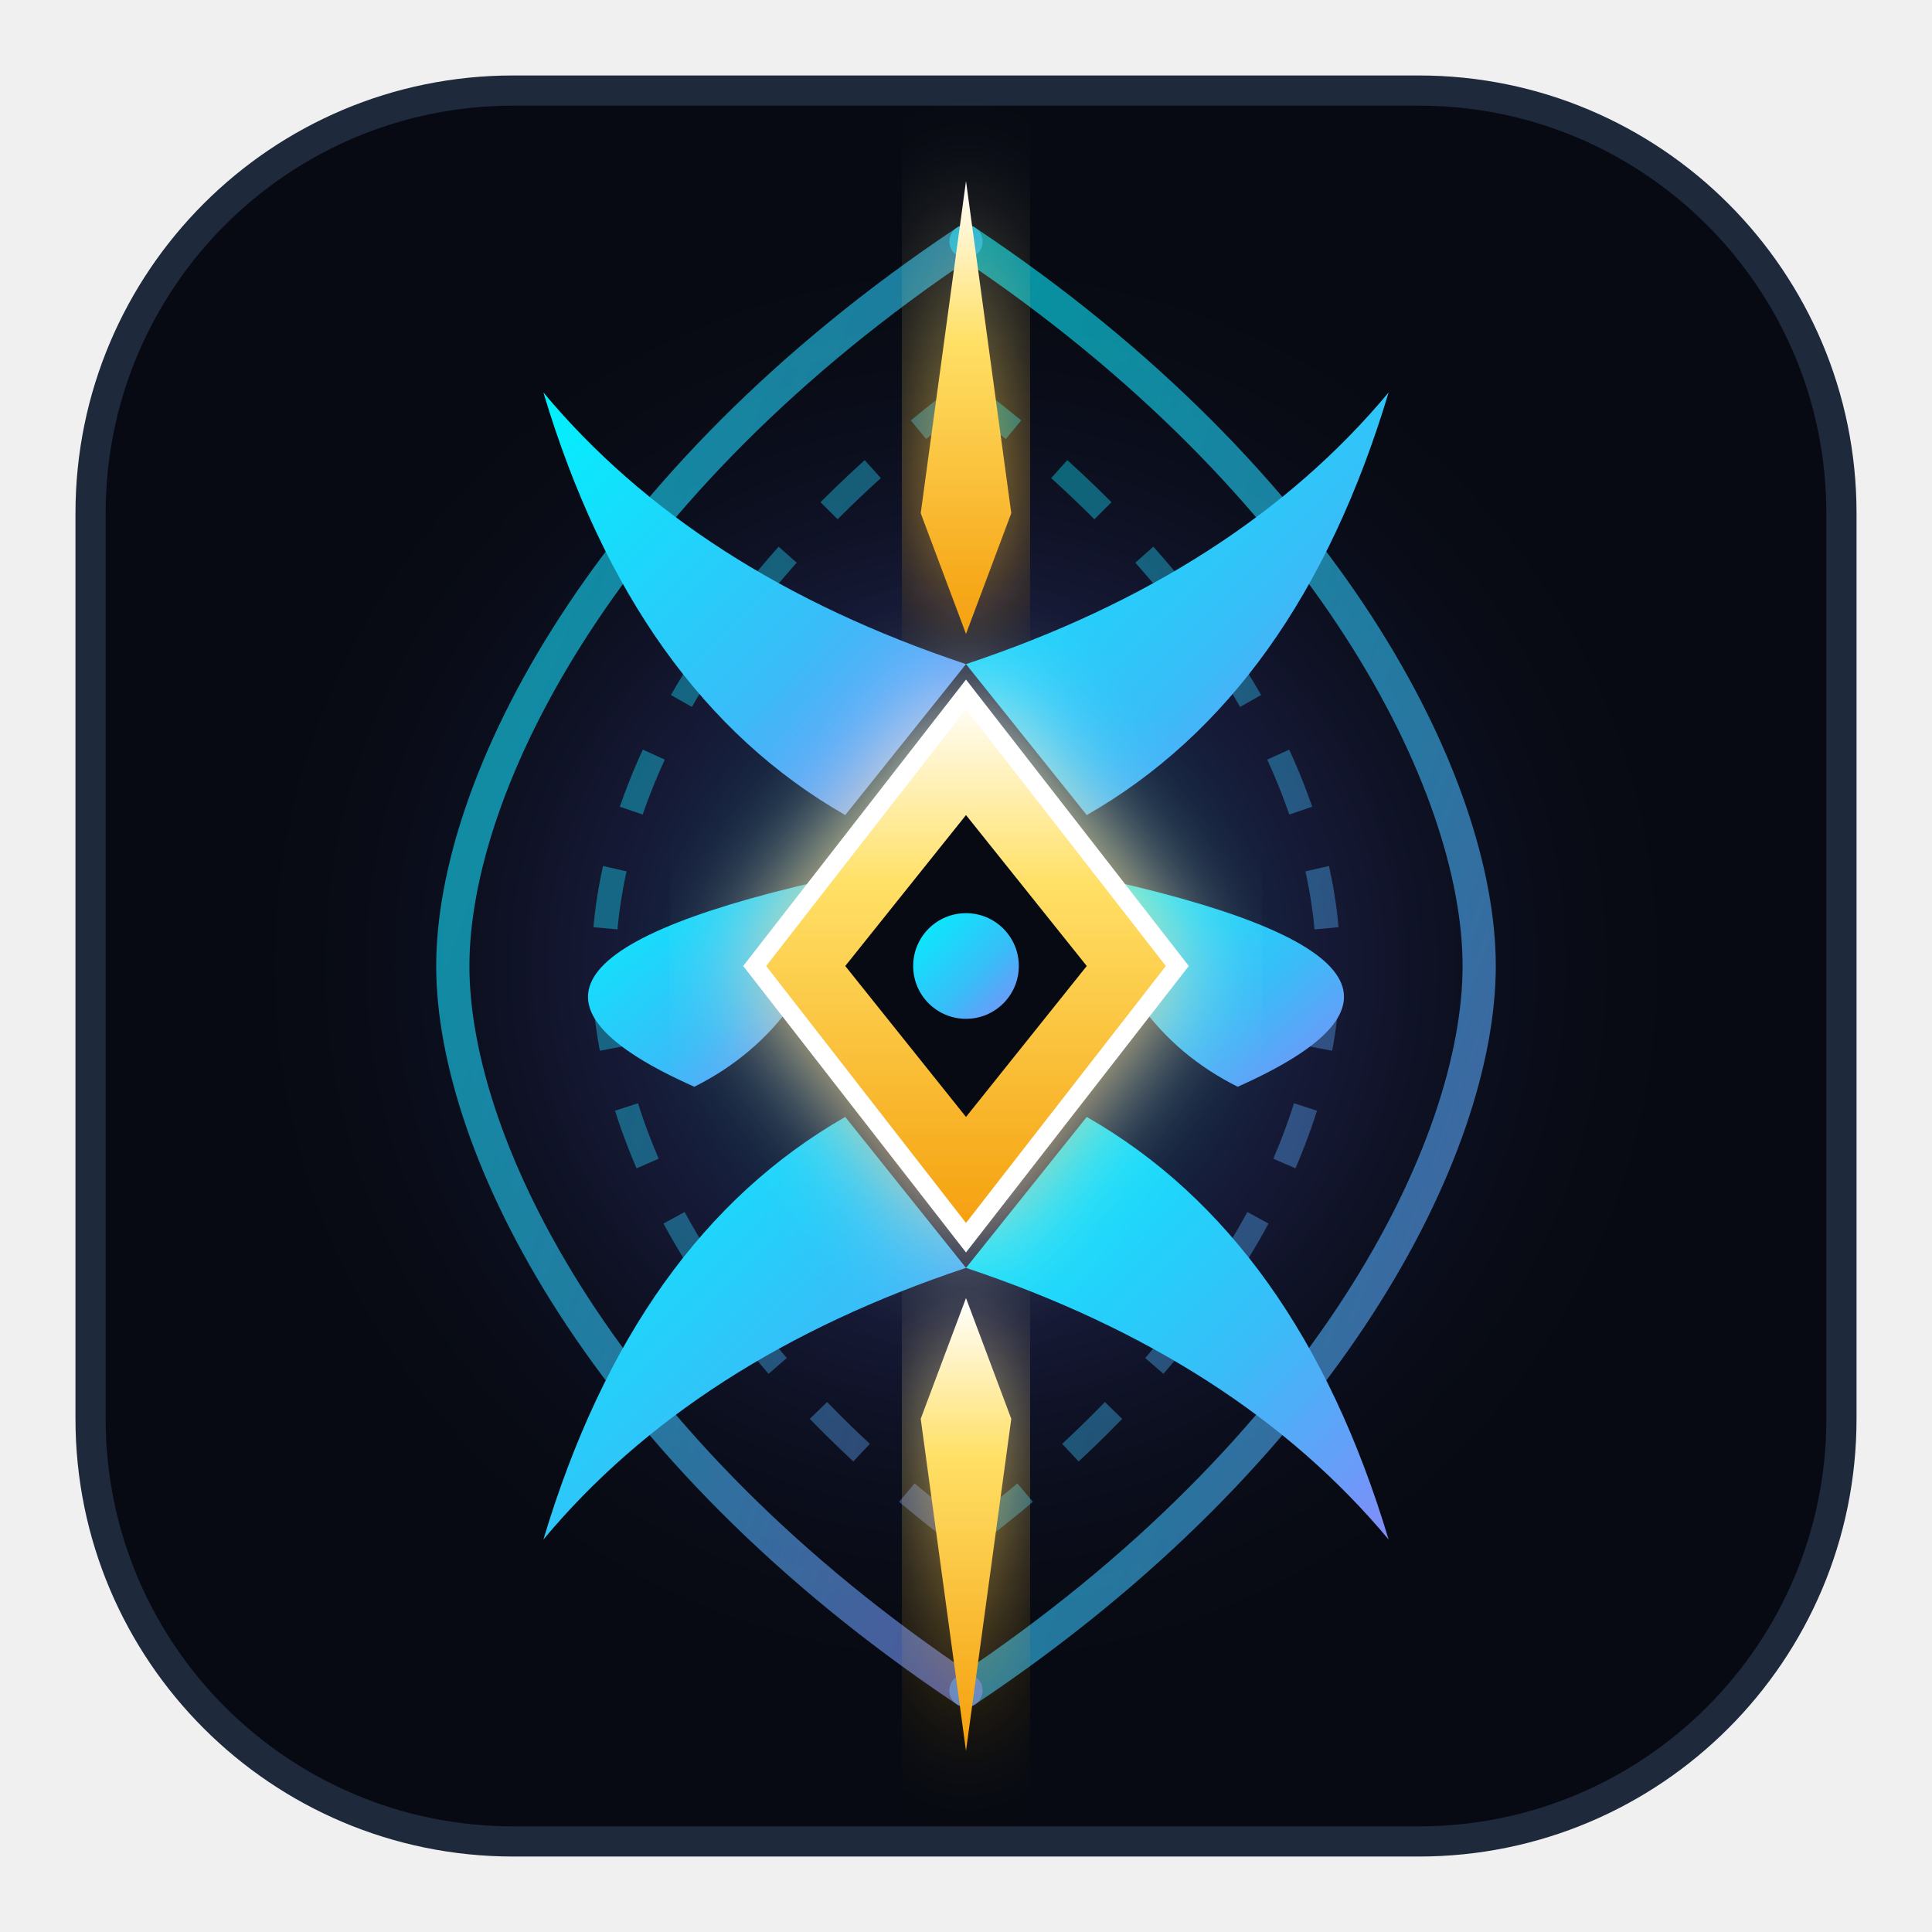
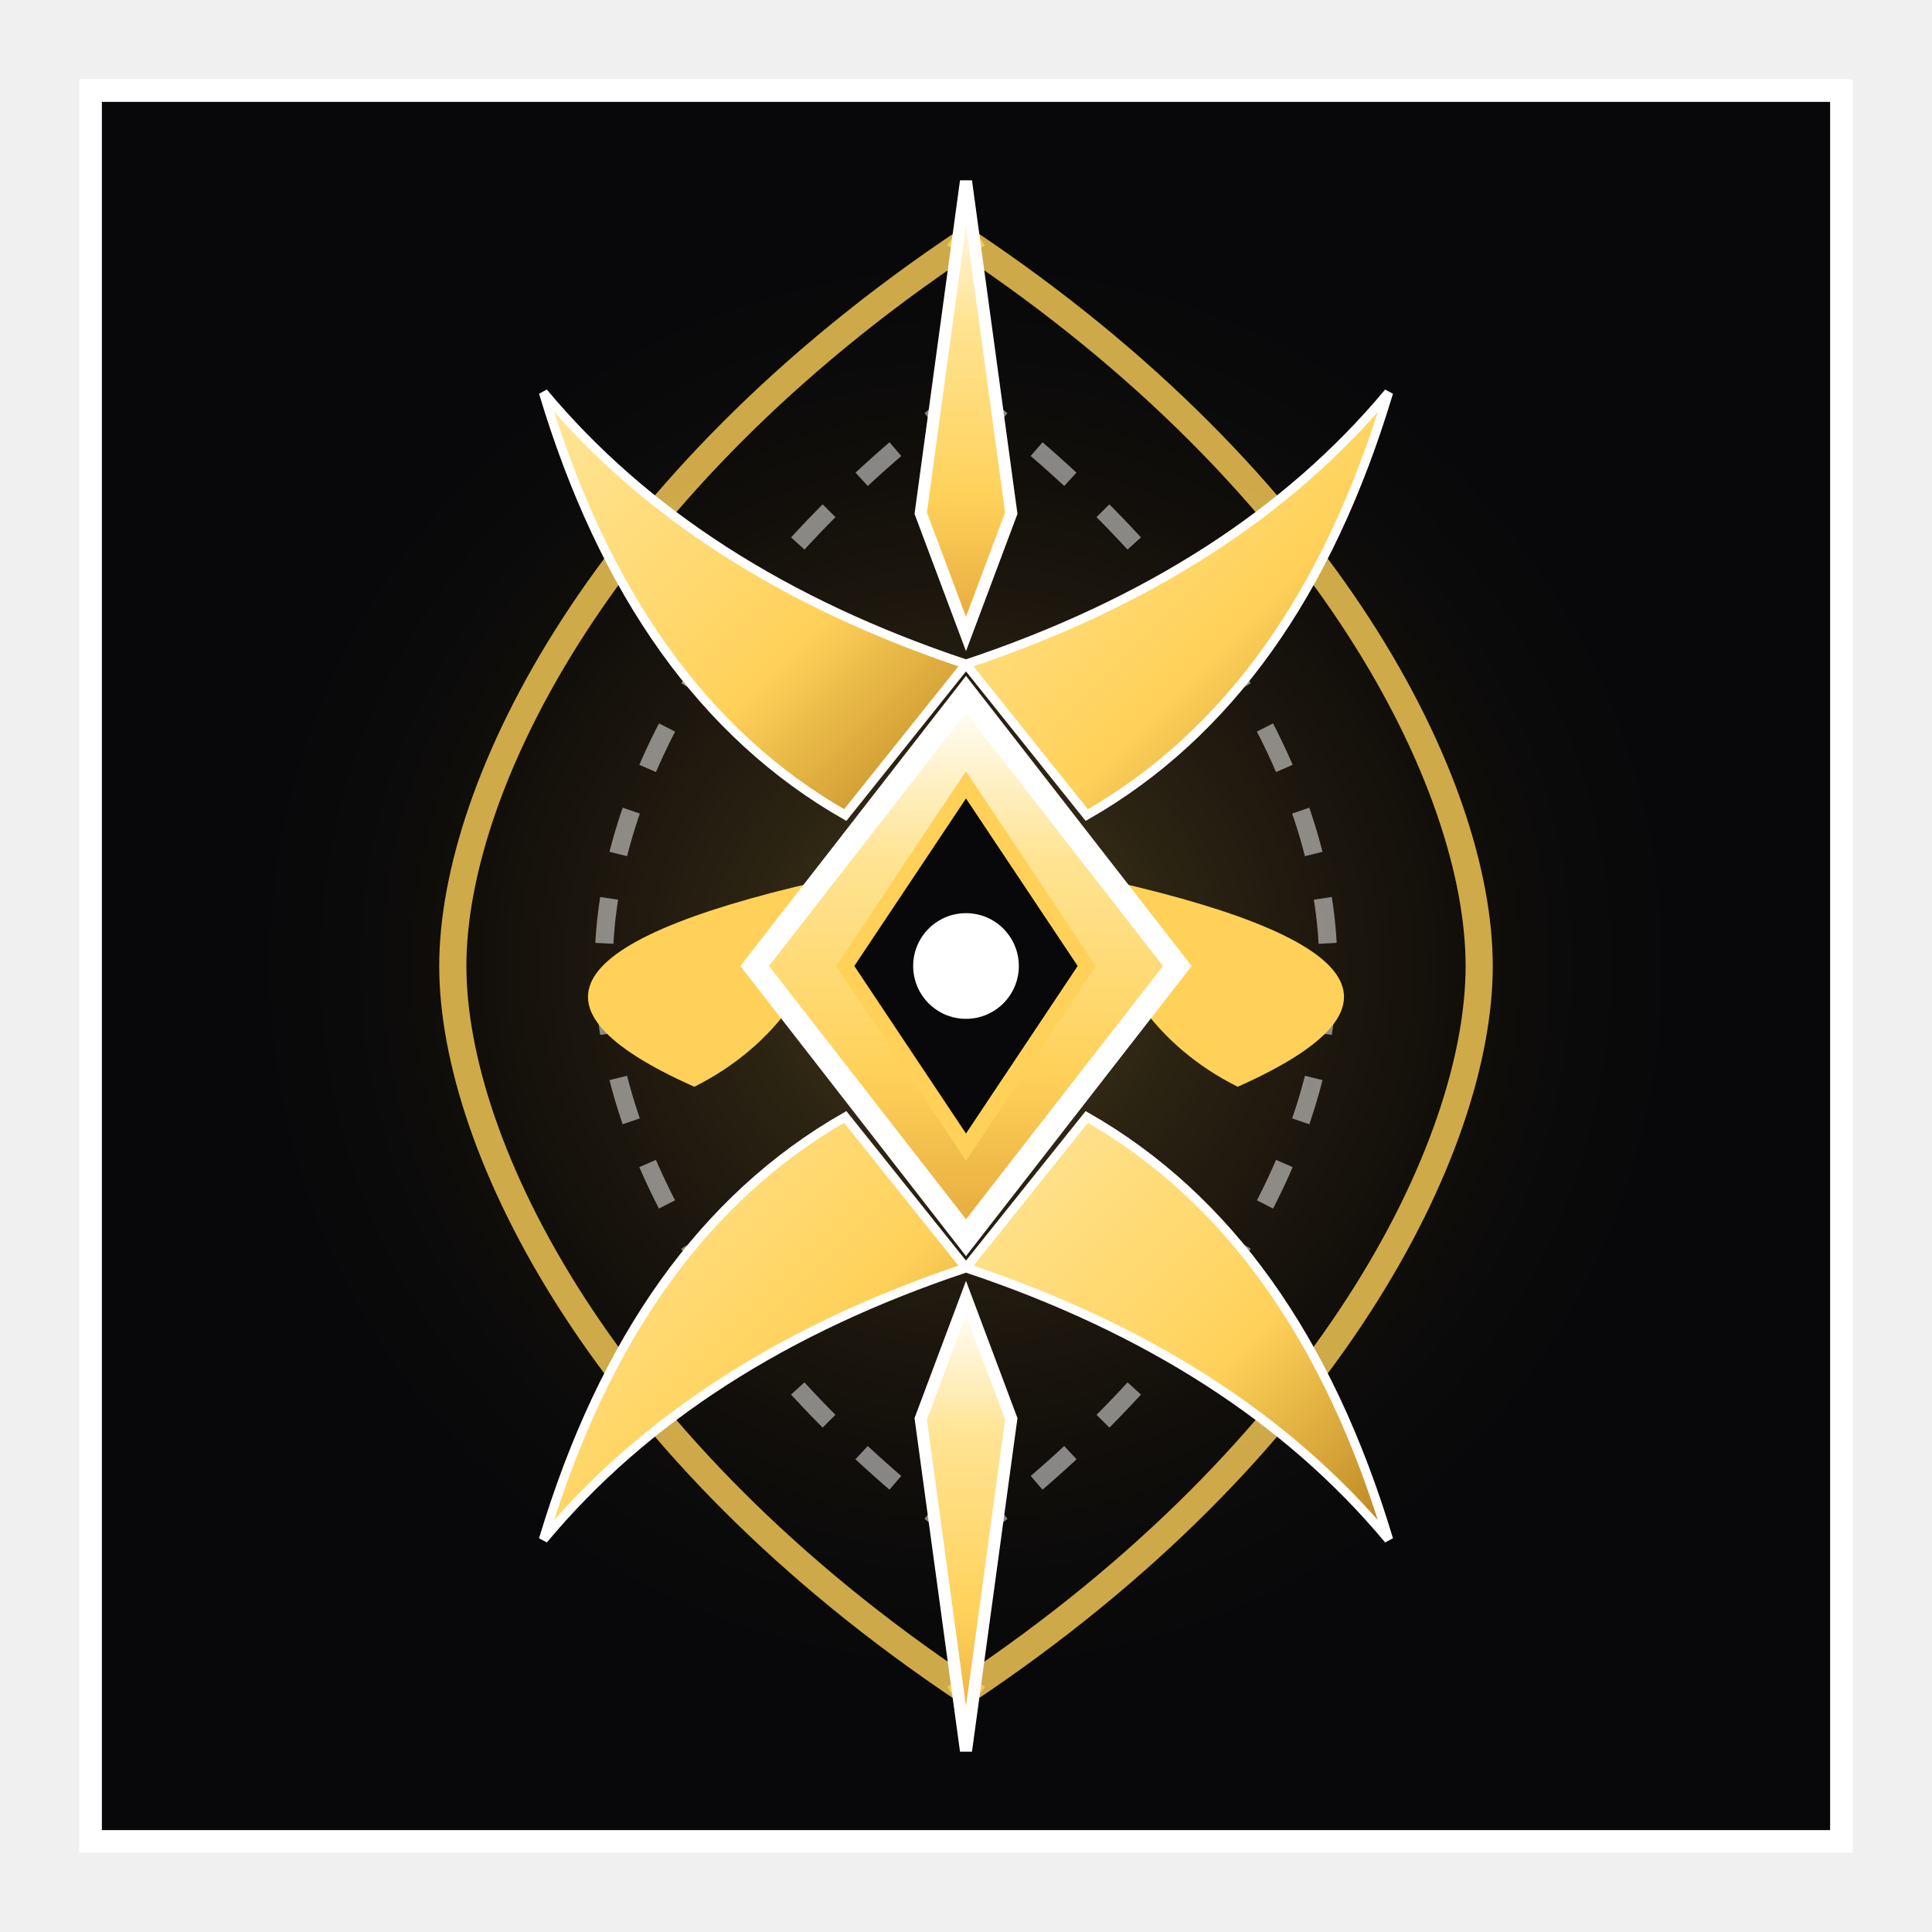
<svg xmlns="http://www.w3.org/2000/svg" viewBox="0 0 128 128" width="128" height="128">
  <defs>
-     <linearGradient id="tacet-cyan" x1="0%" y1="0%" x2="100%" y2="100%">
-       <stop offset="0%" stop-color="#00f2fe" />
-       <stop offset="60%" stop-color="#38bdf8" />
-       <stop offset="100%" stop-color="#818cf8" />
+     <linearGradient id="gold-core" x1="0%" y1="0%" x2="0%" y2="100%">
+       <stop offset="0%" stop-color="#ffffff" />
+       <stop offset="30%" stop-color="#ffe494" />
+       <stop offset="70%" stop-color="#ffd159" />
+       <stop offset="100%" stop-color="#e5a93c" />
    </linearGradient>
-     <linearGradient id="tacet-core" x1="0%" y1="0%" x2="0%" y2="100%">
-       <stop offset="0%" stop-color="#ffffff" />
-       <stop offset="35%" stop-color="#ffe066" />
-       <stop offset="100%" stop-color="#f59e0b" />
+     <linearGradient id="gold-wing" x1="0%" y1="0%" x2="100%" y2="100%">
+       <stop offset="0%" stop-color="#ffe699" />
+       <stop offset="60%" stop-color="#ffd159" />
+       <stop offset="100%" stop-color="#b88320" />
    </linearGradient>
-     <radialGradient id="tacet-glow" cx="50%" cy="50%" r="50%">
-       <stop offset="0%" stop-color="#00f2fe" stop-opacity="0.35" />
-       <stop offset="50%" stop-color="#6366f1" stop-opacity="0.15" />
-       <stop offset="100%" stop-color="#070a12" stop-opacity="0" />
+     <radialGradient id="gold-glow" cx="50%" cy="50%" r="50%">
+       <stop offset="0%" stop-color="#ffd159" stop-opacity="0.25" />
+       <stop offset="60%" stop-color="#b88320" stop-opacity="0.08" />
+       <stop offset="100%" stop-color="#0a0a0c" stop-opacity="0" />
    </radialGradient>
-     <filter id="mark-blur" x="-20%" y="-20%" width="140%" height="140%">
-       <feGaussianBlur stdDeviation="3.5" result="blur" />
-       <feComposite in="SourceGraphic" in2="blur" operator="over" />
-     </filter>
  </defs>
-   <rect x="6" y="6" width="116" height="116" rx="28" fill="#070a12" stroke="#1e293b" stroke-width="2" />
-   <circle cx="64" cy="64" r="50" fill="url(#tacet-glow)" />
-   <path d="M64 16 C88 32 98 52 98 64 C98 76 88 96 64 112" fill="none" stroke="url(#tacet-cyan)" stroke-width="2.2" stroke-linecap="round" opacity="0.6" />
-   <path d="M64 16 C40 32 30 52 30 64 C30 76 40 96 64 112" fill="none" stroke="url(#tacet-cyan)" stroke-width="2.2" stroke-linecap="round" opacity="0.6" />
-   <path d="M64 26 C80 38 88 52 88 64 C88 76 80 90 64 102" fill="none" stroke="url(#tacet-cyan)" stroke-width="1.6" stroke-dasharray="4 4" opacity="0.4" />
-   <path d="M64 26 C48 38 40 52 40 64 C40 76 48 90 64 102" fill="none" stroke="url(#tacet-cyan)" stroke-width="1.6" stroke-dasharray="4 4" opacity="0.4" />
-   <polygon points="64,12 67,34 64,42 61,34" fill="url(#tacet-core)" filter="url(#mark-blur)" />
-   <polygon points="64,116 67,94 64,86 61,94" fill="url(#tacet-core)" filter="url(#mark-blur)" />
-   <path d="M64 44 Q82 38 92 26 Q86 46 72 54 Z" fill="url(#tacet-cyan)" />
-   <path d="M64 44 Q46 38 36 26 Q42 46 56 54 Z" fill="url(#tacet-cyan)" />
-   <path d="M64 84 Q82 90 92 102 Q86 82 72 74 Z" fill="url(#tacet-cyan)" />
-   <path d="M64 84 Q46 90 36 102 Q42 82 56 74 Z" fill="url(#tacet-cyan)" />
-   <path d="M72 58 Q100 64 82 72 Q74 68 72 58 Z" fill="url(#tacet-cyan)" />
-   <path d="M56 58 Q28 64 46 72 Q54 68 56 58 Z" fill="url(#tacet-cyan)" />
-   <polygon points="64,46 78,64 64,82 50,64" fill="url(#tacet-core)" filter="url(#mark-blur)" stroke="#ffffff" stroke-width="1.2" />
-   <polygon points="64,54 72,64 64,74 56,64" fill="#070a12" />
-   <circle cx="64" cy="64" r="3.5" fill="url(#tacet-cyan)" />
+   <rect x="6" y="6" width="116" height="116" fill="#08080a" stroke="#ffffff" stroke-width="1.5" />
+   <circle cx="64" cy="64" r="50" fill="url(#gold-glow)" />
+   <path d="M64 16 C88 32 98 52 98 64 C98 76 88 96 64 112" fill="none" stroke="#ffd159" stroke-width="1.8" stroke-linecap="square" opacity="0.8" />
+   <path d="M64 16 C40 32 30 52 30 64 C30 76 40 96 64 112" fill="none" stroke="#ffd159" stroke-width="1.8" stroke-linecap="square" opacity="0.8" />
+   <path d="M64 26 C80 38 88 52 88 64 C88 76 80 90 64 102" fill="none" stroke="#ffffff" stroke-width="1.2" stroke-dasharray="3 3" opacity="0.5" />
+   <path d="M64 26 C48 38 40 52 40 64 C40 76 48 90 64 102" fill="none" stroke="#ffffff" stroke-width="1.2" stroke-dasharray="3 3" opacity="0.5" />
+   <polygon points="64,12 67,34 64,42 61,34" fill="url(#gold-core)" stroke="#ffffff" stroke-width="0.8" />
+   <polygon points="64,116 67,94 64,86 61,94" fill="url(#gold-core)" stroke="#ffffff" stroke-width="0.8" />
+   <path d="M64 44 Q82 38 92 26 Q86 46 72 54 Z" fill="url(#gold-wing)" stroke="#ffffff" stroke-width="0.6" />
+   <path d="M64 44 Q46 38 36 26 Q42 46 56 54 Z" fill="url(#gold-wing)" stroke="#ffffff" stroke-width="0.6" />
+   <path d="M64 84 Q82 90 92 102 Q86 82 72 74 Z" fill="url(#gold-wing)" stroke="#ffffff" stroke-width="0.6" />
+   <path d="M64 84 Q46 90 36 102 Q42 82 56 74 Z" fill="url(#gold-wing)" stroke="#ffffff" stroke-width="0.6" />
+   <path d="M72 58 Q100 64 82 72 Q74 68 72 58 Z" fill="#ffd159" />
+   <path d="M56 58 Q28 64 46 72 Q54 68 56 58 Z" fill="#ffd159" />
+   <polygon points="64,46 78,64 64,82 50,64" fill="url(#gold-core)" stroke="#ffffff" stroke-width="1.5" />
+   <polygon points="64,52 72,64 64,76 56,64" fill="#08080a" stroke="#ffd159" stroke-width="1" />
+   <circle cx="64" cy="64" r="3.5" fill="#ffffff" />
</svg>
